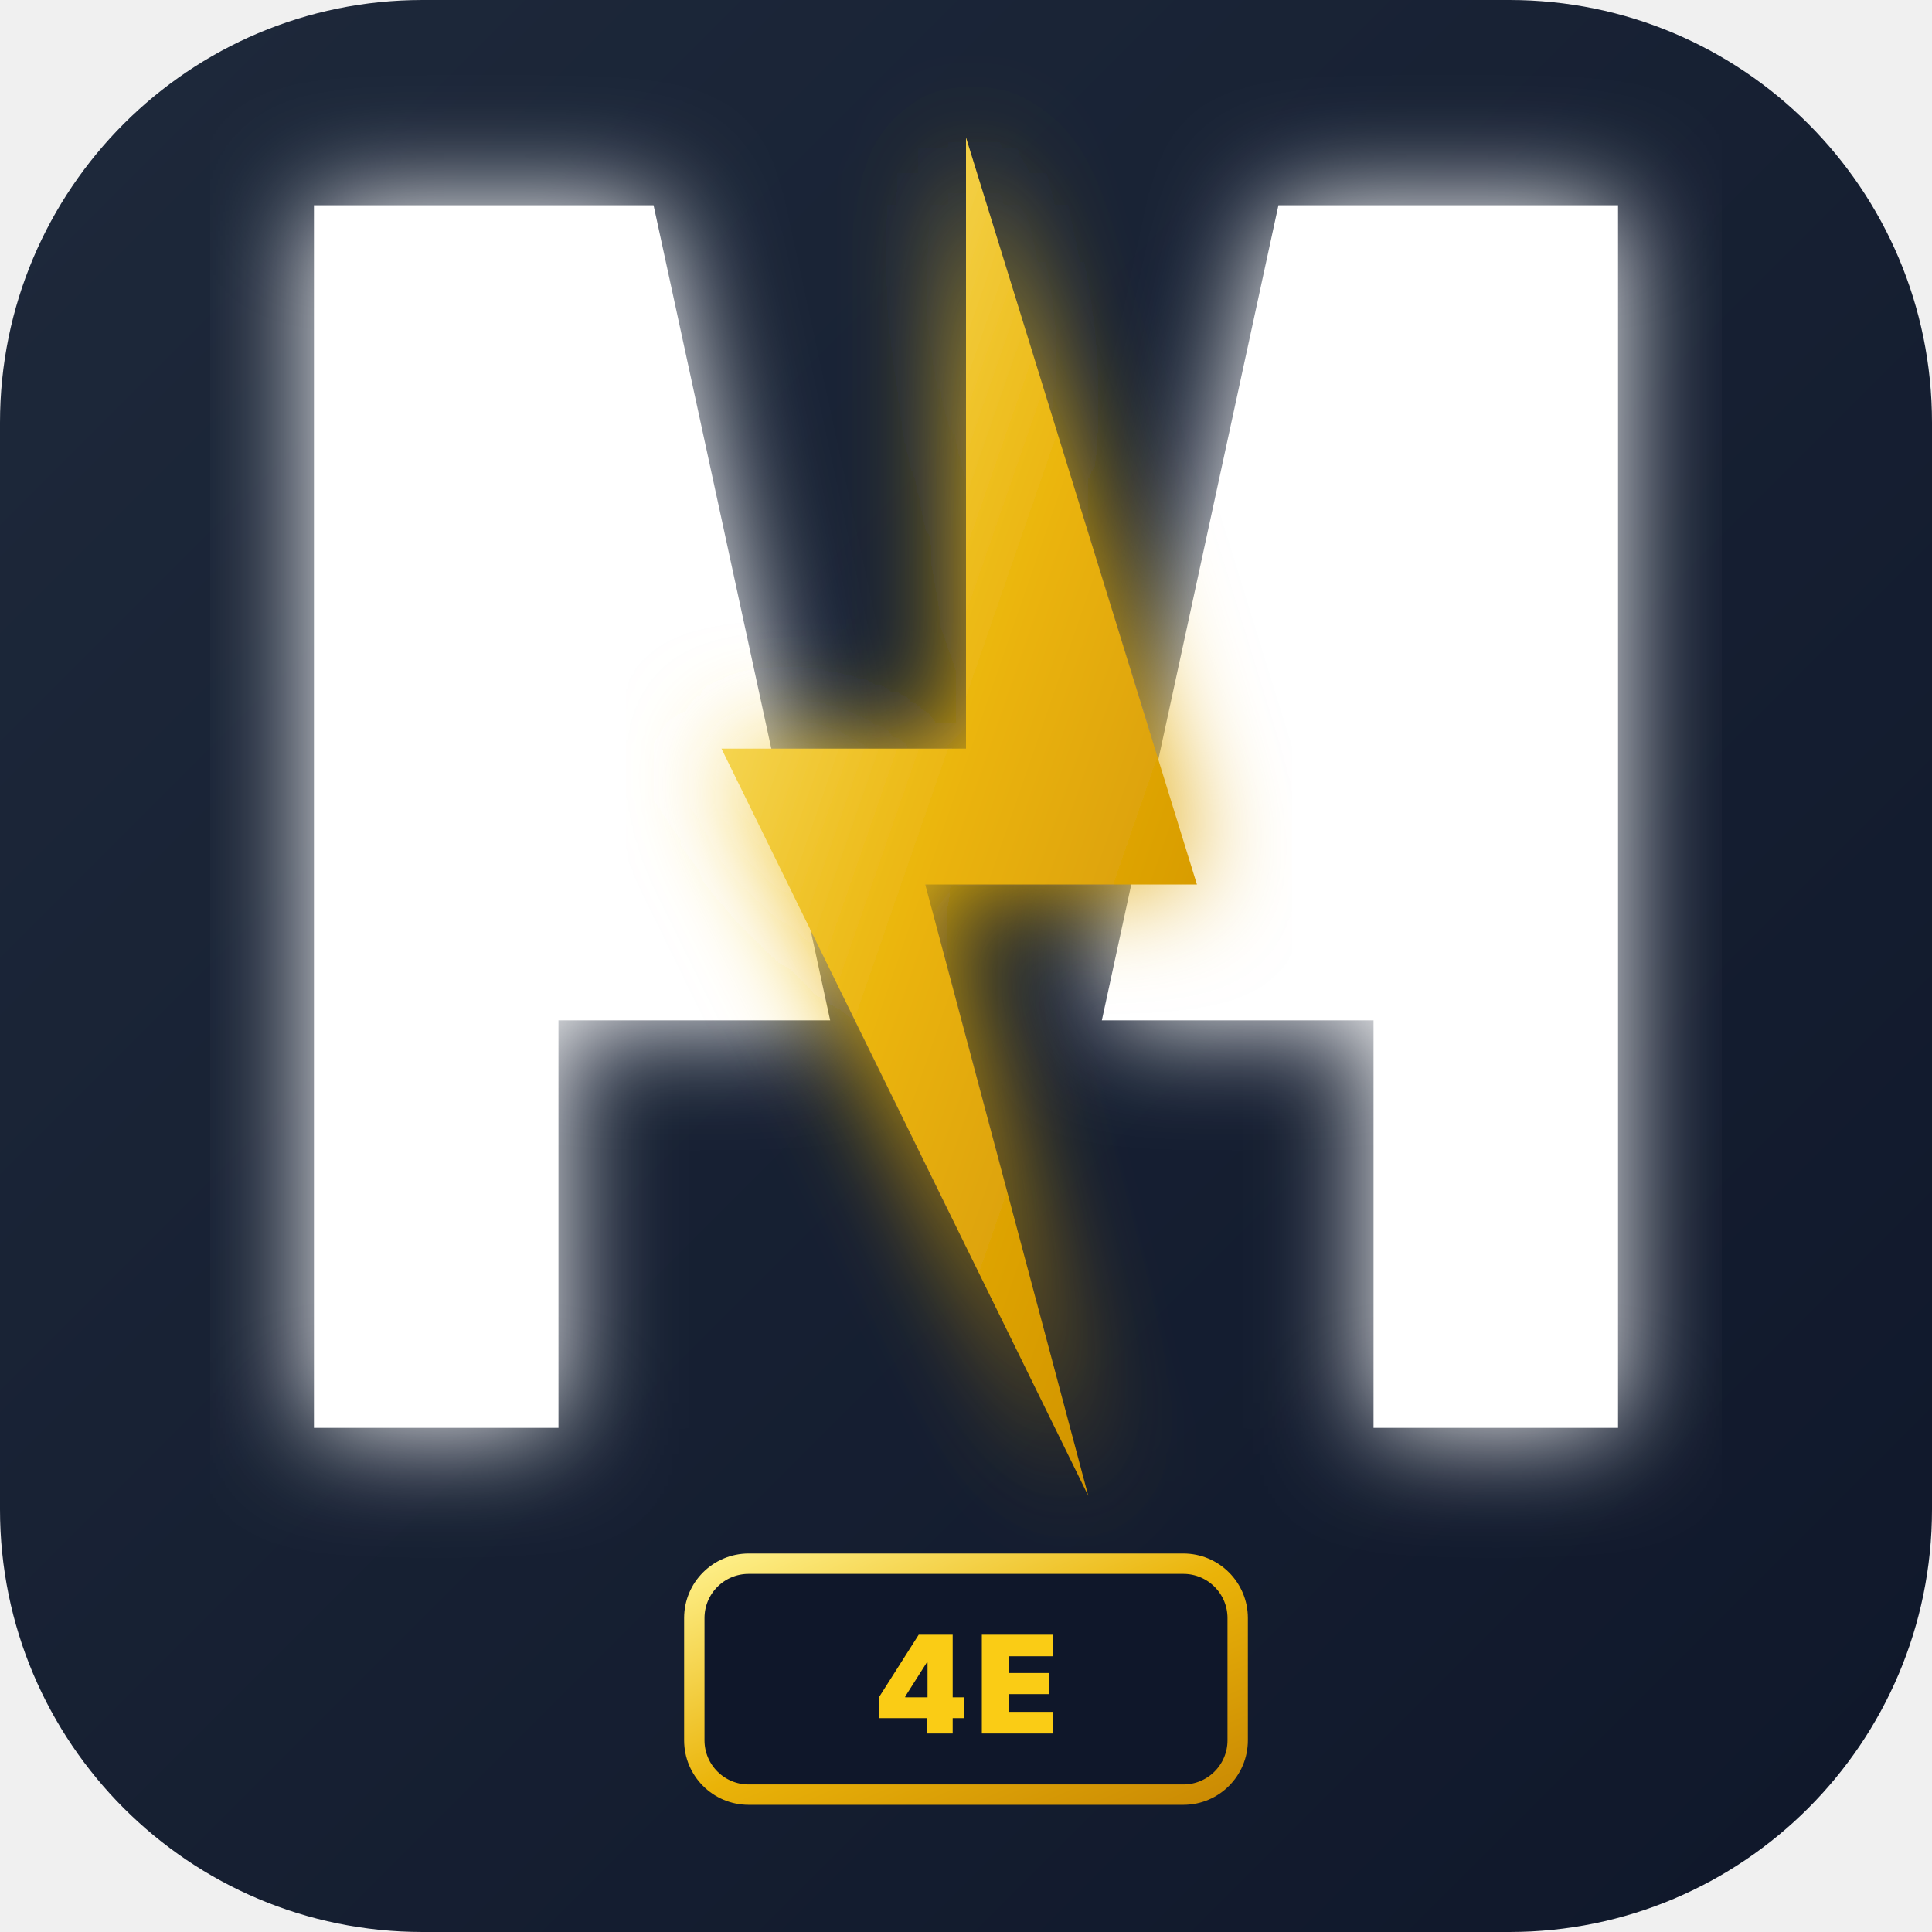
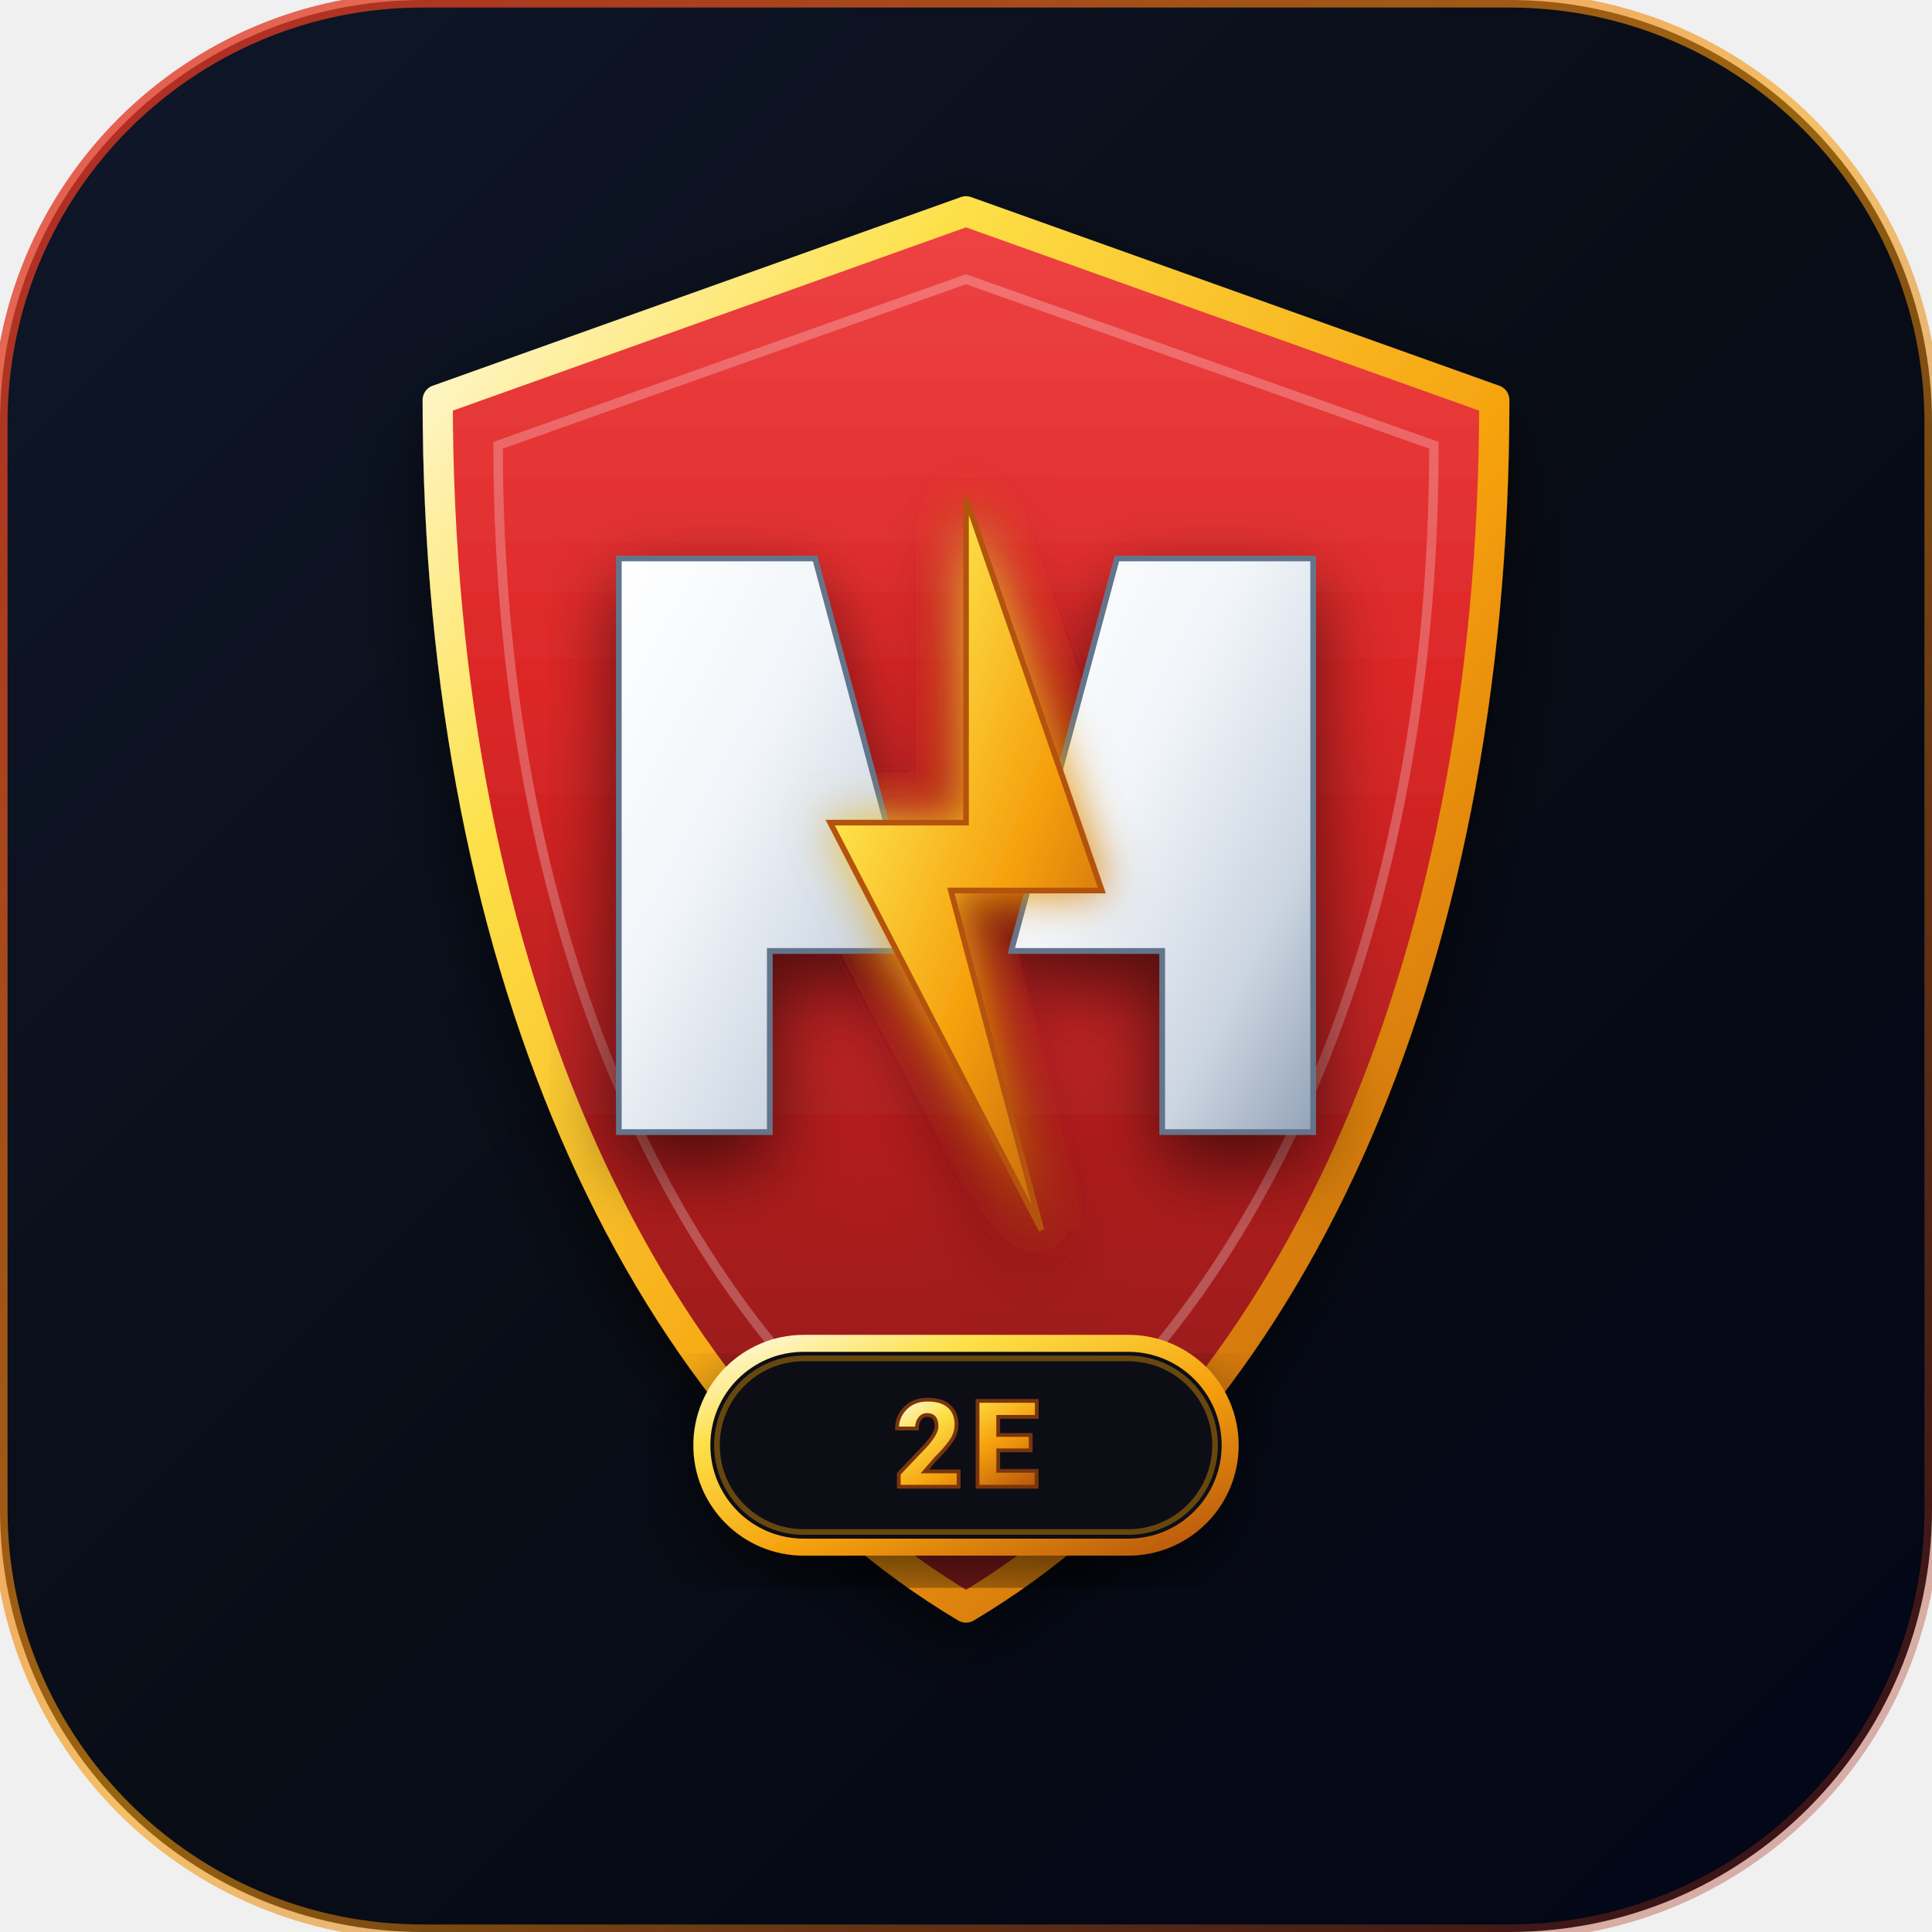
<svg xmlns="http://www.w3.org/2000/svg" viewBox="0 0 512 512" width="100%" height="100%">
  <defs>
    <linearGradient id="bgGrad" x1="0%" y1="0%" x2="100%" y2="100%">
-       <stop offset="0%" stop-color="#1e293b" />
-       <stop offset="100%" stop-color="#0f172a" />
+       <stop offset="0%" stop-color="#0f172a" />
+       <stop offset="50%" stop-color="#090d16" />
+       <stop offset="100%" stop-color="#020617" />
    </linearGradient>
-     <linearGradient id="shieldGrad" x1="0%" y1="0%" x2="100%" y2="100%">
-       <stop offset="0%" stop-color="#3b82f6" />
-       <stop offset="50%" stop-color="#1d4ed8" />
-       <stop offset="100%" stop-color="#1e3a8a" />
+     <linearGradient id="rimGrad" x1="0%" y1="0%" x2="100%" y2="100%">
+       <stop offset="0%" stop-color="#dc2626" stop-opacity="0.8" />
+       <stop offset="50%" stop-color="#f59e0b" stop-opacity="0.6" />
+       <stop offset="100%" stop-color="#991b1b" stop-opacity="0.3" />
+     </linearGradient>
+     <linearGradient id="crimsonGrad" x1="0%" y1="0%" x2="0%" y2="100%">
+       <stop offset="0%" stop-color="#ef4444" />
+       <stop offset="35%" stop-color="#dc2626" />
+       <stop offset="85%" stop-color="#991b1b" />
+       <stop offset="100%" stop-color="#7f1d1d" />
    </linearGradient>
    <linearGradient id="goldGrad" x1="0%" y1="0%" x2="100%" y2="100%">
-       <stop offset="0%" stop-color="#fef08a" />
-       <stop offset="50%" stop-color="#eab308" />
-       <stop offset="100%" stop-color="#ca8a04" />
+       <stop offset="0%" stop-color="#fffbeb" />
+       <stop offset="25%" stop-color="#fde047" />
+       <stop offset="60%" stop-color="#f59e0b" />
+       <stop offset="100%" stop-color="#b45309" />
    </linearGradient>
+     <linearGradient id="silverGrad" x1="0%" y1="0%" x2="100%" y2="100%">
+       <stop offset="0%" stop-color="#ffffff" />
+       <stop offset="40%" stop-color="#f1f5f9" />
+       <stop offset="75%" stop-color="#cbd5e1" />
+       <stop offset="100%" stop-color="#94a3b8" />
+     </linearGradient>
+     <filter id="dropShadow" x="-10%" y="-10%" width="130%" height="130%">
+       <feDropShadow dx="0" dy="8" stdDeviation="10" flood-color="#000000" flood-opacity="0.6" />
+     </filter>
    <filter id="glow" x="-20%" y="-20%" width="140%" height="140%">
-       <feGaussianBlur stdDeviation="8" result="blur" />
+       <feGaussianBlur stdDeviation="6" result="blur" />
      <feComposite in="SourceGraphic" in2="blur" operator="over" />
    </filter>
  </defs>
-   <rect width="512" height="512" rx="112" fill="url(#bgGrad)" />
-   <g transform="translate(256, 256) scale(1.8) translate(-256, -272)">
-     <path d="M 160 340 L 160 160 L 210 160 L 236 280 L 196 280 L 196 340 Z" fill="#ffffff" filter="url(#glow)" />
-     <path d="M 352 340 L 352 160 L 302 160 L 276 280 L 316 280 L 316 340 Z" fill="#ffffff" filter="url(#glow)" />
-     <polygon points="256,150 290,260 250,260 274,350 220,240 256,240" fill="url(#goldGrad)" filter="url(#glow)" />
-     <rect x="216" y="360" width="80" height="34" rx="8" fill="#0f172a" stroke="url(#goldGrad)" stroke-width="3" />
-     <text x="256" y="385" font-family="-apple-system, system-ui, sans-serif" font-weight="900" font-size="20" fill="#facc15" text-anchor="middle" letter-spacing="1">4E</text>
+   <rect width="512" height="512" rx="112" fill="url(#bgGrad)" stroke="url(#rimGrad)" stroke-width="4" />
+   <g filter="url(#dropShadow)">
+     <path d="M 256 56 L 396 106 C 396 260 340 376 256 426 C 172 376 116 260 116 106 Z" fill="url(#crimsonGrad)" stroke="url(#goldGrad)" stroke-width="8" stroke-linejoin="round" />
+     <path d="M 256 74 L 380 118 C 380 252 330 356 256 402 C 182 356 132 252 132 118 Z" fill="none" stroke="rgba(255, 255, 255, 0.25)" stroke-width="2.5" />
+   </g>
+   <g filter="url(#dropShadow)">
+     <path d="M 164 300 L 164 148 L 216 148 L 244 252 L 204 252 L 204 300 Z" fill="url(#silverGrad)" stroke="#64748b" stroke-width="1.5" />
+     <path d="M 348 300 L 348 148 L 296 148 L 268 252 L 308 252 L 308 300 Z" fill="url(#silverGrad)" stroke="#64748b" stroke-width="1.5" />
+     <polygon points="256,132 292,236 252,236 276,326 220,218 256,218" fill="url(#goldGrad)" filter="url(#glow)" stroke="#b45309" stroke-width="1.5" />
+   </g>
+   <g filter="url(#dropShadow)" transform="translate(0, 8)">
+     <rect x="186" y="348" width="140" height="54" rx="27" fill="#090d16" stroke="url(#goldGrad)" stroke-width="4.5" />
+     <rect x="190" y="352" width="132" height="46" rx="23" fill="none" stroke="rgba(245, 158, 11, 0.4)" stroke-width="1.5" />
+     <text x="256" y="386" font-family="system-ui, -apple-system, 'Segoe UI', Roboto, sans-serif" font-weight="900" font-size="32" fill="url(#goldGrad)" text-anchor="middle" letter-spacing="2" stroke="#78350f" stroke-width="1">2E</text>
  </g>
</svg>
